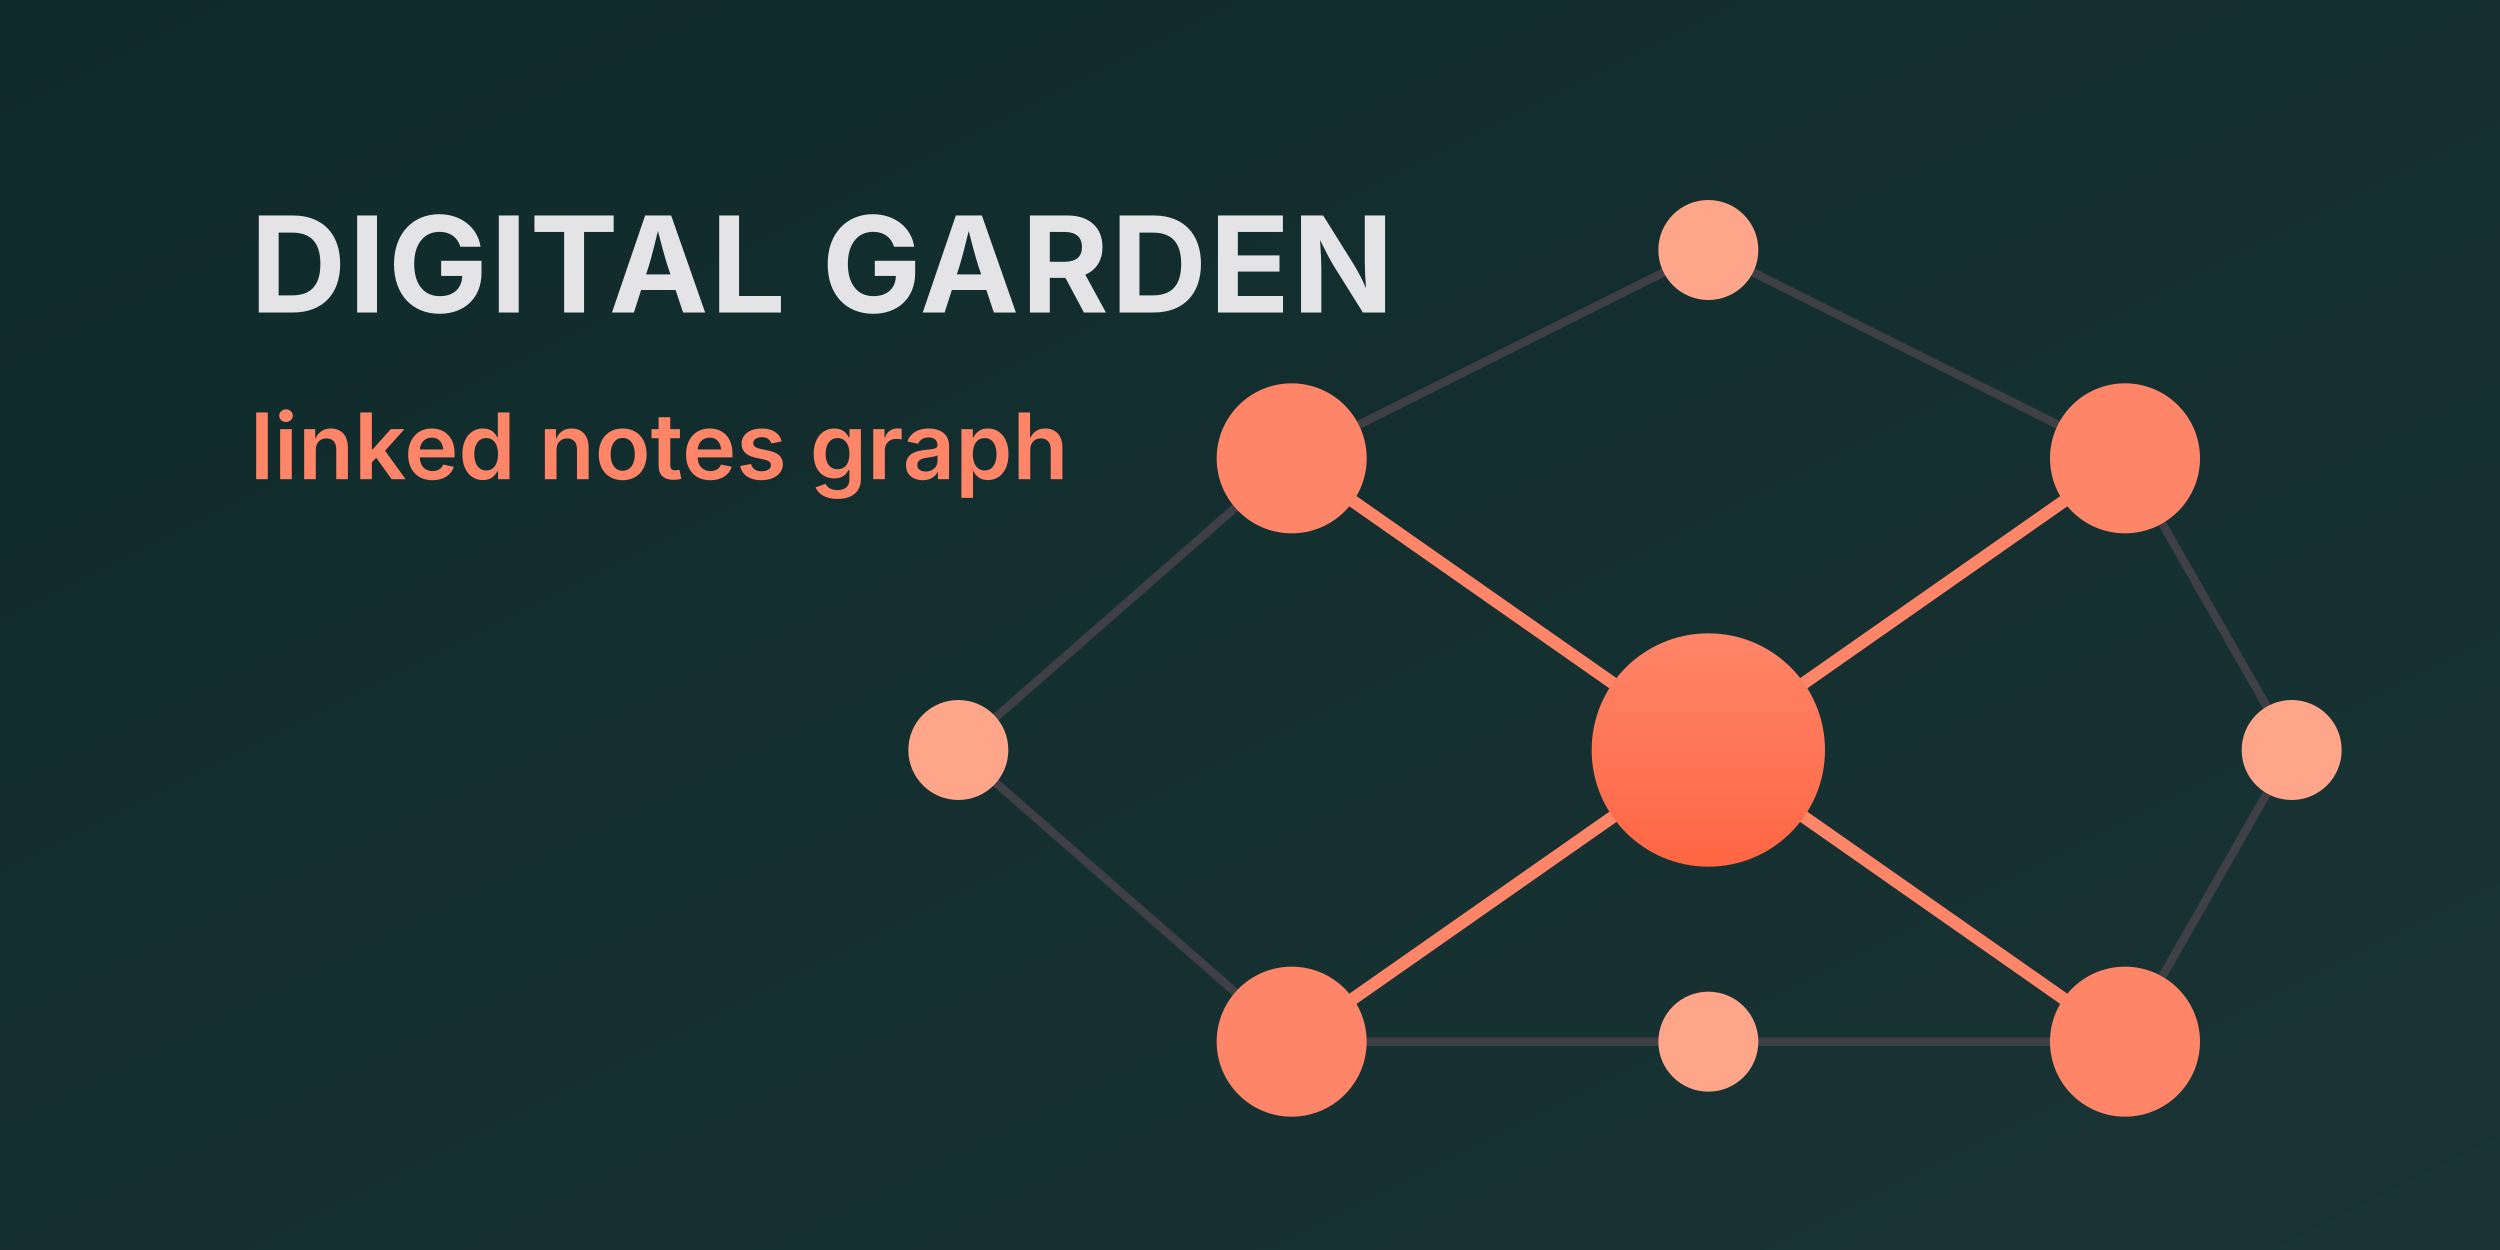
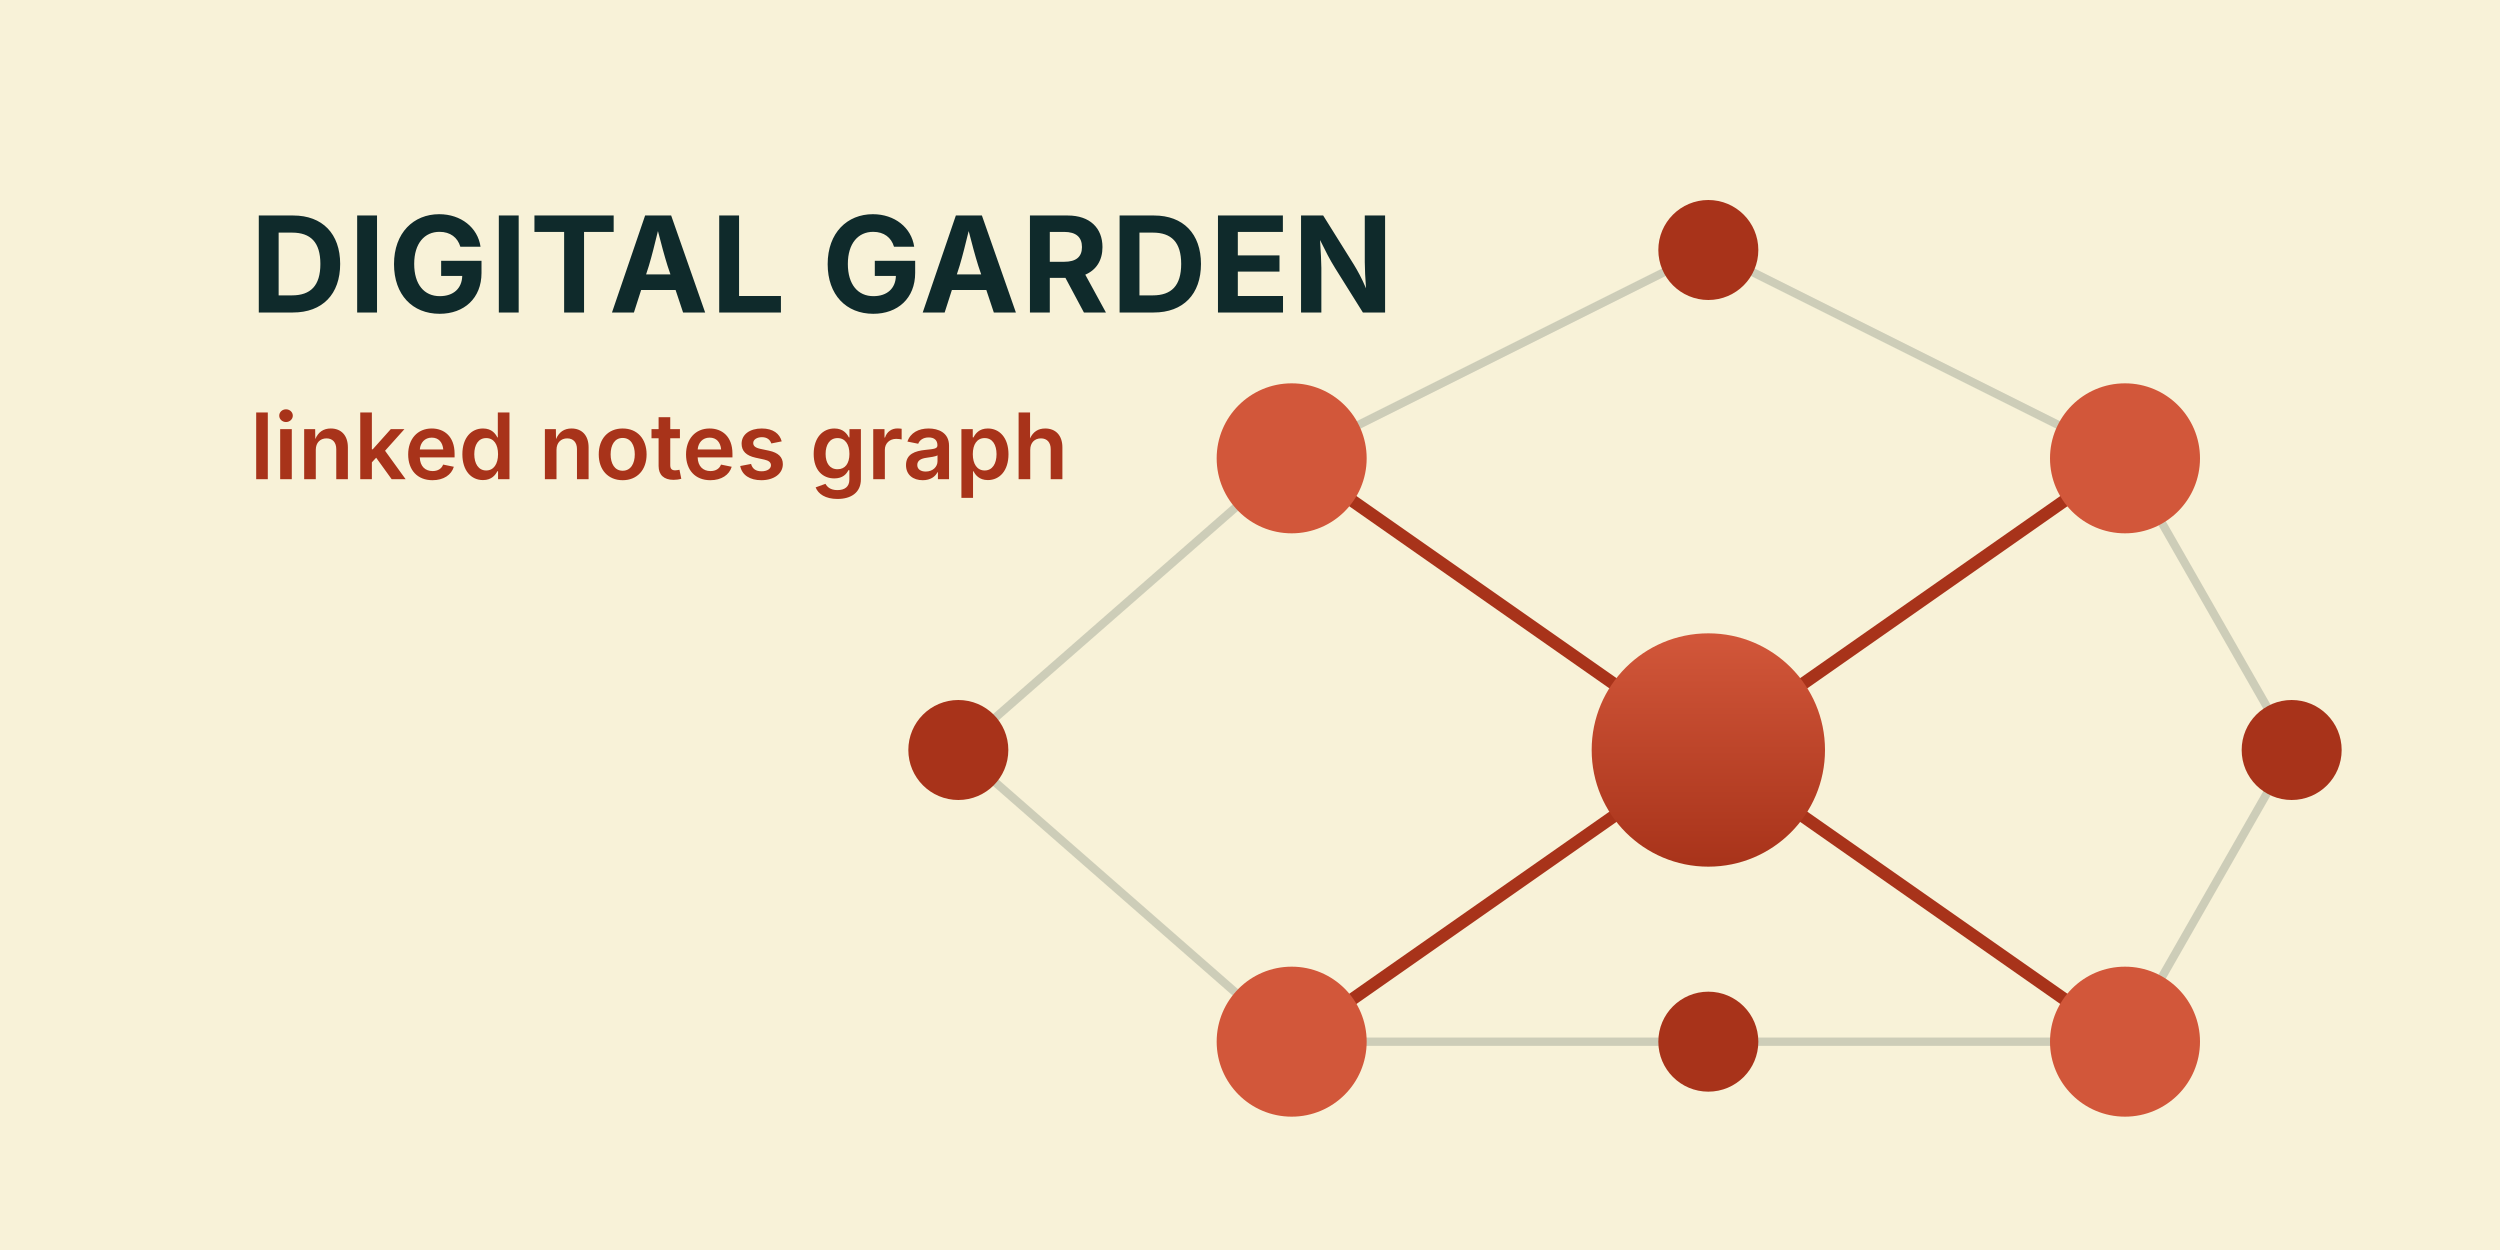
<svg xmlns="http://www.w3.org/2000/svg" viewBox="0 0 1200 600" role="img" aria-label="Digital garden: linked notes graph network">
  <defs>
    <linearGradient id="garden-bg" x1="0" y1="0" x2="1" y2="1">
      <stop offset="0" stop-color="#0f2a2b" />
      <stop offset="1" stop-color="#1a3435" />
    </linearGradient>
    <linearGradient id="garden-accent" x1="0" y1="0" x2="0" y2="1">
-       <stop offset="0" stop-color="#ff8569" />
-       <stop offset="1" stop-color="#ff6643" />
+       <stop offset="0" stop-color="#d2573a" />
+       <stop offset="1" stop-color="#a8331a" />
    </linearGradient>
  </defs>
-   <rect width="1200" height="600" fill="url(#garden-bg)" />
-   <text x="120" y="150" fill="#e4e4e7" font-family="Inter, system-ui, sans-serif" font-size="64" font-weight="700" letter-spacing="1">DIGITAL GARDEN</text>
-   <text x="120" y="230" fill="#ff8569" font-family="Inter, system-ui, sans-serif" font-size="44" font-weight="600">linked notes graph</text>
-   <g stroke="#ff8569" stroke-width="6" stroke-linecap="round">
+   <rect width="1200" height="600" fill="#f8f2d8" />
+   <text x="120" y="150" fill="#0f2a2b" font-family="Inter, system-ui, sans-serif" font-size="64" font-weight="700" letter-spacing="1">DIGITAL GARDEN</text>
+   <text x="120" y="230" fill="#a8331a" font-family="Inter, system-ui, sans-serif" font-size="44" font-weight="600">linked notes graph</text>
+   <g stroke="#a8331a" stroke-width="6" stroke-linecap="round">
    <line x1="820" y1="360" x2="620" y2="220" />
    <line x1="820" y1="360" x2="1020" y2="220" />
    <line x1="820" y1="360" x2="620" y2="500" />
    <line x1="820" y1="360" x2="1020" y2="500" />
  </g>
-   <g stroke="#3f3f46" stroke-width="4" stroke-linecap="round">
+   <g stroke="#0f2a2b" stroke-opacity="0.18" stroke-width="4" stroke-linecap="round">
    <line x1="620" y1="220" x2="820" y2="120" />
    <line x1="1020" y1="220" x2="820" y2="120" />
    <line x1="620" y1="220" x2="460" y2="360" />
    <line x1="620" y1="500" x2="460" y2="360" />
    <line x1="1020" y1="220" x2="1100" y2="360" />
    <line x1="1020" y1="500" x2="1100" y2="360" />
    <line x1="620" y1="500" x2="820" y2="500" />
    <line x1="1020" y1="500" x2="820" y2="500" />
  </g>
  <circle cx="820" cy="360" r="56" fill="url(#garden-accent)" />
-   <circle cx="620" cy="220" r="36" fill="#ff8569" />
-   <circle cx="1020" cy="220" r="36" fill="#ff8569" />
-   <circle cx="620" cy="500" r="36" fill="#ff8569" />
-   <circle cx="1020" cy="500" r="36" fill="#ff8569" />
-   <circle cx="820" cy="120" r="24" fill="#ffa68a" />
-   <circle cx="460" cy="360" r="24" fill="#ffa68a" />
-   <circle cx="1100" cy="360" r="24" fill="#ffa68a" />
-   <circle cx="820" cy="500" r="24" fill="#ffa68a" />
+   <circle cx="620" cy="220" r="36" fill="#d2573a" />
+   <circle cx="1020" cy="220" r="36" fill="#d2573a" />
+   <circle cx="620" cy="500" r="36" fill="#d2573a" />
+   <circle cx="1020" cy="500" r="36" fill="#d2573a" />
+   <circle cx="820" cy="120" r="24" fill="#a8331a" />
+   <circle cx="460" cy="360" r="24" fill="#a8331a" />
+   <circle cx="1100" cy="360" r="24" fill="#a8331a" />
+   <circle cx="820" cy="500" r="24" fill="#a8331a" />
</svg>
